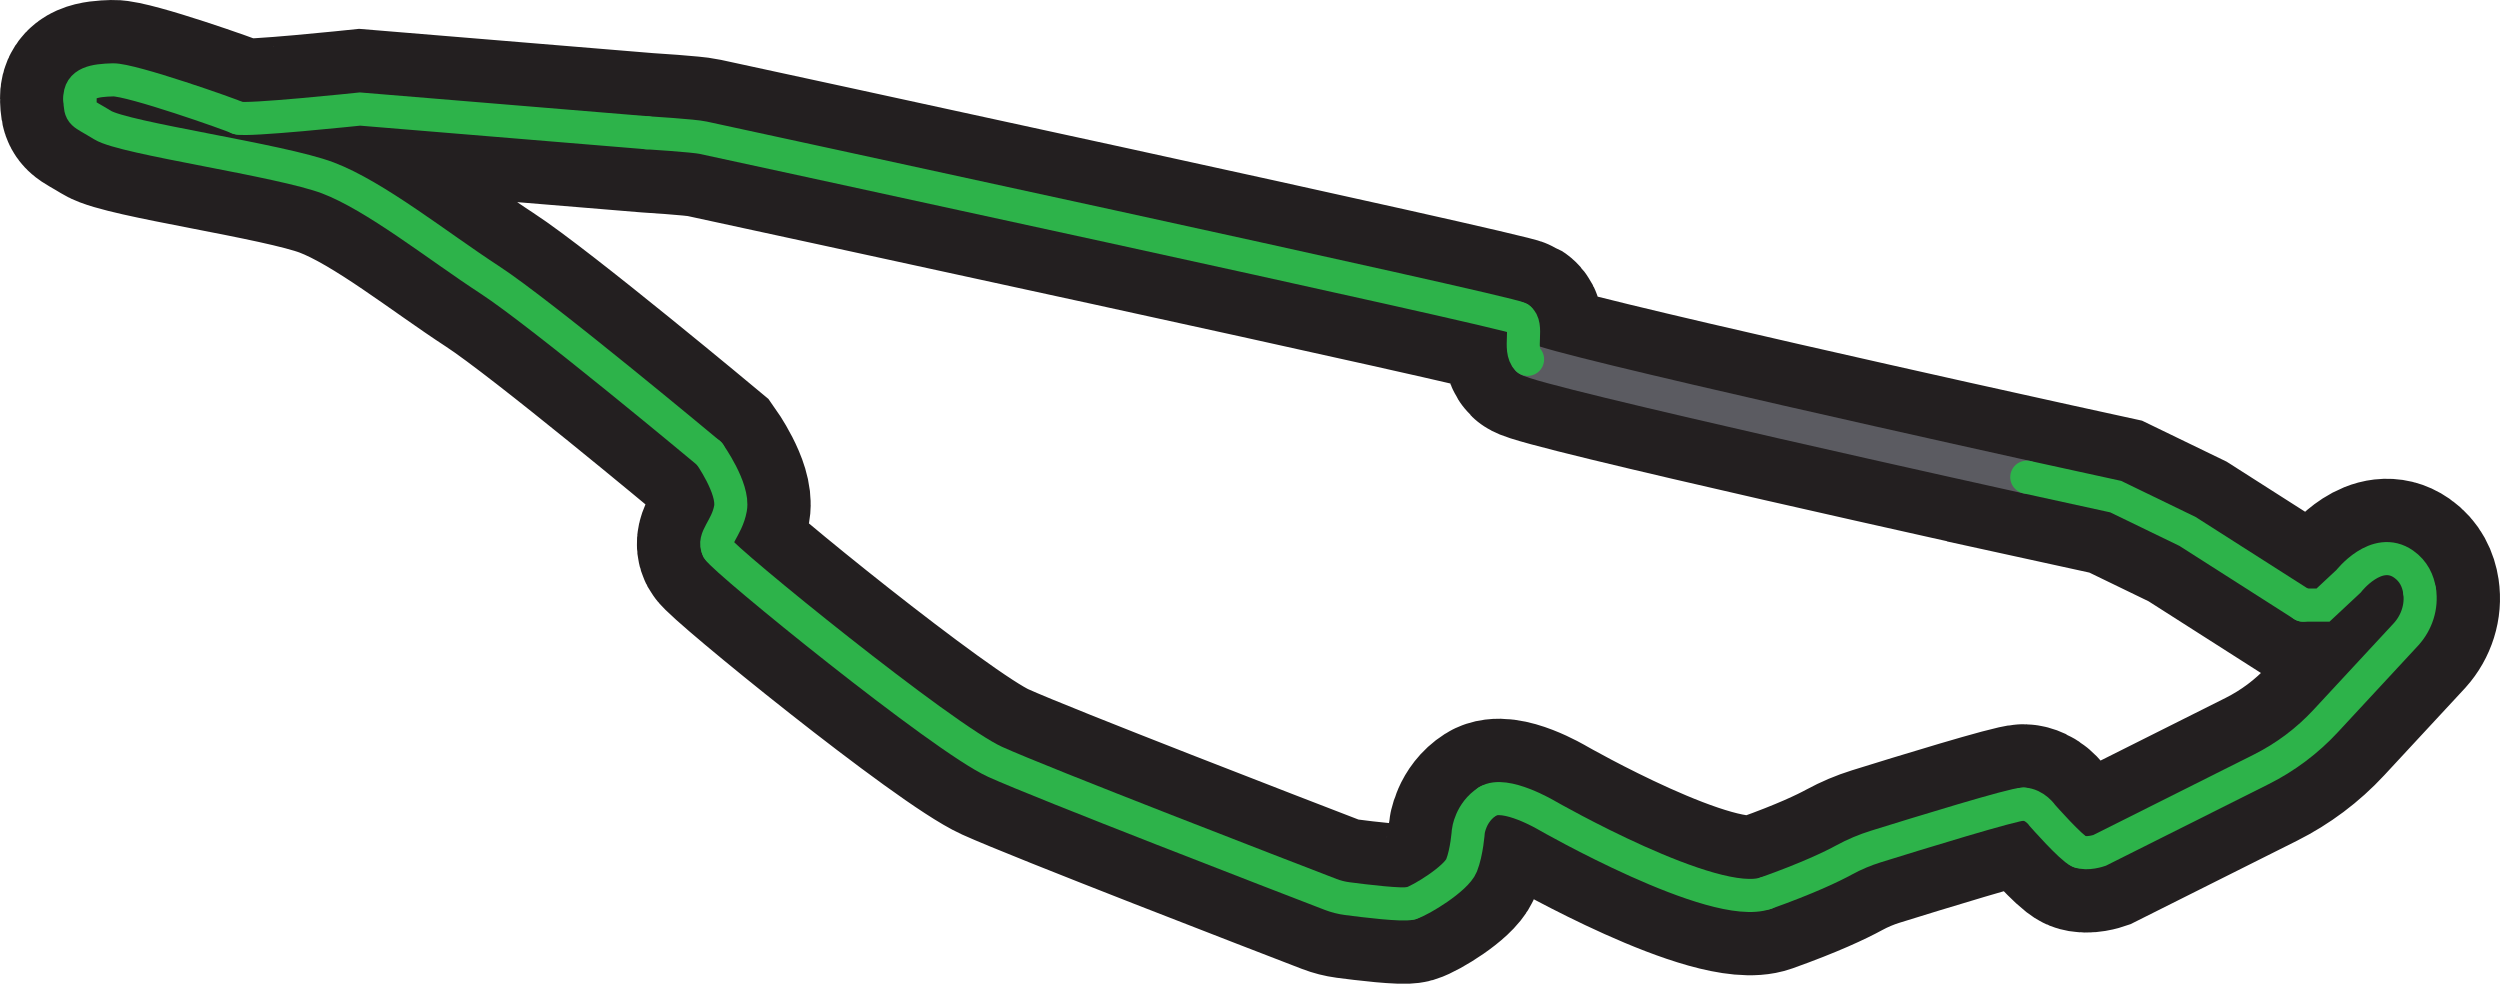
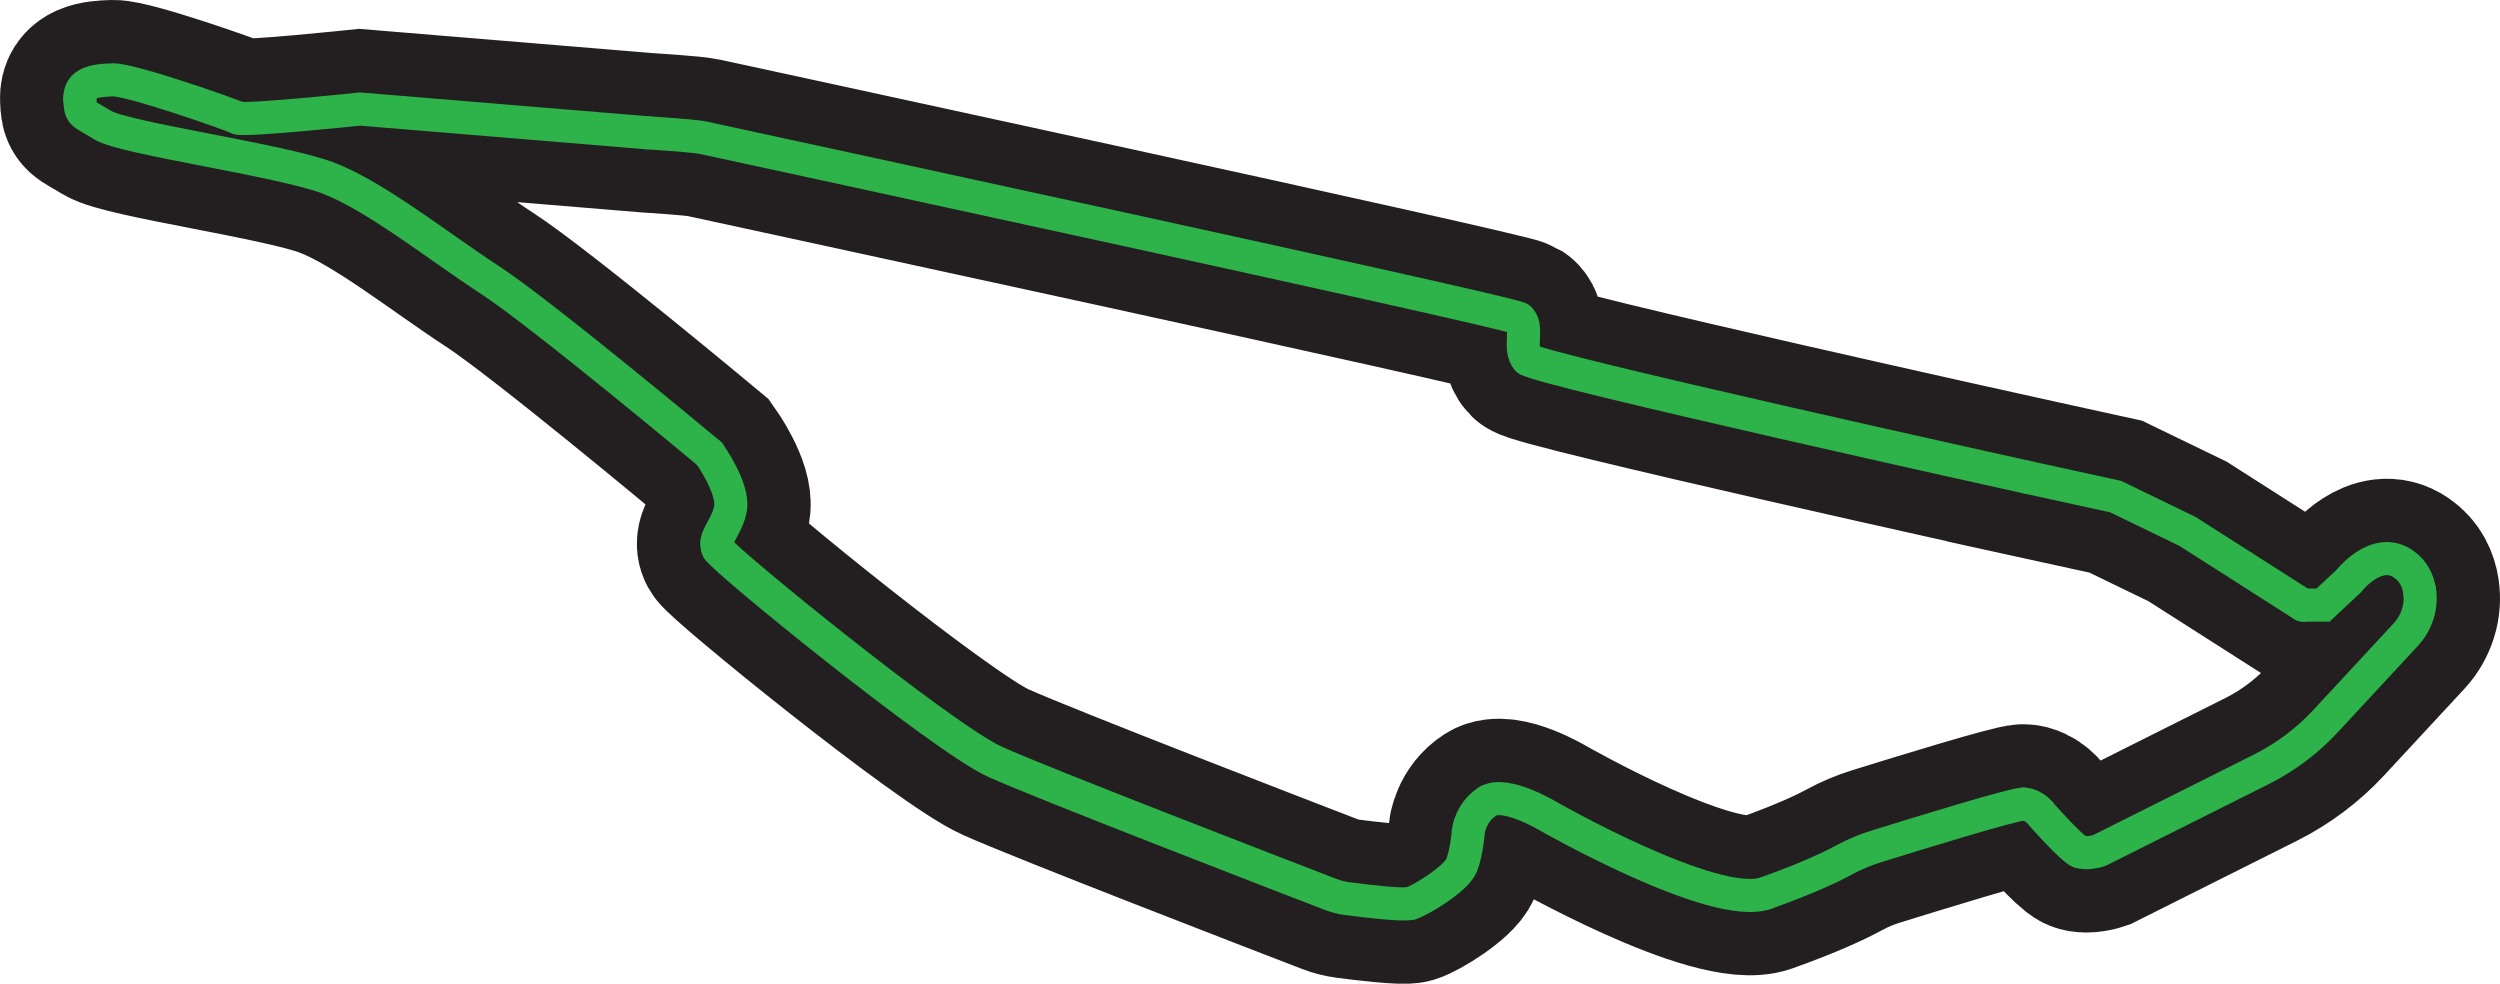
<svg xmlns="http://www.w3.org/2000/svg" id="Layer_2" data-name="Layer 2" viewBox="0 0 1737.78 683.85">
  <defs>
    <style>
      .cls-1 {
        stroke: #2db34a;
+         stroke-linecap: round;
+         stroke-width: 23px;
      }

-       .cls-1, .cls-2, .cls-3 {
+       .cls-1, .cls-2 {
        fill: none;
        stroke-miterlimit: 10;
-       }
- 
-       .cls-1, .cls-3 {
-         stroke-linecap: round;
-         stroke-width: 23px;
      }

      .cls-2 {
        stroke: #231f20;
        stroke-width: 111px;
-       }
- 
-       .cls-3 {
-         stroke: #5b5b61;
      }
    </style>
  </defs>
  <g id="Layer_2-2" data-name="Layer 2">
    <g>
      <path class="cls-2" d="M1408.85,331.68l61.8,13.53,49.94,24.2,80.25,51.21h13.92l17.76-16.58s19.4-25.08,38.25-11.94c7.07,4.93,10.1,11.88,11.12,18.65,1.64,10.83-1.94,21.81-9.24,29.97l-56.04,60.45c-12.79,13.8-27.96,25.18-44.78,33.61l-112.45,56.35s-8.6,2.98-14.06.78-25.56-25-25.56-25c0,0-5.12-7.68-13.23-7.99-6.31-.24-73.29,20.36-102.67,29.51-7.58,2.36-14.9,5.45-21.88,9.25-8.73,4.76-25.42,12.75-54.54,23.14-35.68,12.73-152.01-53.91-152.01-53.91,0,0-29.35-17.5-41.35-9.88-12,7.62-13.44,20.86-13.44,20.86,0,0-1.01,14.44-4.69,23.65-3.68,9.22-28.4,24.37-35.35,26.39-5.34,1.55-32.07-1.71-44.19-3.3-3.93-.52-7.77-1.5-11.46-2.92-32.57-12.54-200.45-77.29-233.23-92.15-36.34-16.47-188.56-140.3-192.59-147.88-4.03-7.58,6.14-14.34,8.65-28.28s-14.67-38.04-14.67-38.04c0,0-116.73-97.43-152.67-120.84-35.94-23.41-79.55-58.36-112.57-70.87-33.02-12.51-141.46-27.4-156.51-36.68-15.04-9.28-15.39-6.85-15.84-18.22-.45-11.37,10.34-12.92,22.97-13.26s82.35,24.21,86.94,26.48,84.8-6.18,84.8-6.18l199.5,16.48s32.79,2.03,39.02,3.45,559.93,120.91,567.05,125.51c7.12,4.6-.72,21.73,6.03,28.54,6.75,6.8,347.02,81.9,347.02,81.9Z" />
      <g>
-         <path class="cls-3" d="M1061.82,249.78c6.75,6.8,347.02,81.9,347.02,81.9" />
+         <path class="cls-1" d="M1061.82,249.78c6.75,6.8,347.02,81.9,347.02,81.9" />
        <path class="cls-1" d="M1055.8,221.25c7.12,4.6-.72,21.73,6.03,28.54" />
        <path class="cls-1" d="M449.72,92.28s32.79,2.03,39.02,3.45,559.93,120.91,567.05,125.51" />
        <path class="cls-1" d="M165.43,81.98c4.6,2.26,84.8-6.18,84.8-6.18l199.5,16.48" />
        <path class="cls-1" d="M55.51,68.77c-.45-11.37,10.34-12.92,22.97-13.26s82.35,24.21,86.94,26.48" />
        <path class="cls-1" d="M493.1,315.36s-116.73-97.43-152.67-120.84c-35.94-23.41-79.55-58.36-112.57-70.87s-141.46-27.4-156.51-36.68c-15.04-9.28-15.39-6.85-15.84-18.22" />
        <path class="cls-1" d="M499.12,381.69c-4.03-7.58,6.14-14.34,8.65-28.28s-14.67-38.04-14.67-38.04" />
        <path class="cls-1" d="M980.59,627.94c-5.34,1.55-32.07-1.71-44.19-3.3-3.93-.52-7.77-1.5-11.46-2.92-32.57-12.54-200.45-77.29-233.23-92.15-36.34-16.47-188.56-140.3-192.59-147.88" />
        <path class="cls-1" d="M1034.08,557.04c-12,7.62-13.44,20.86-13.44,20.86,0,0-1.01,14.44-4.69,23.65s-28.4,24.37-35.35,26.39" />
        <path class="cls-1" d="M1227.43,620.83c-35.68,12.73-152.01-53.91-152.01-53.91,0,0-29.35-17.5-41.35-9.88" />
        <path class="cls-1" d="M1406.52,558.94c-6.31-.24-73.29,20.36-102.67,29.51-7.58,2.36-14.9,5.45-21.88,9.25-8.73,4.76-25.42,12.75-54.54,23.14" />
        <path class="cls-1" d="M1445.31,591.92c-5.46-2.2-25.56-25-25.56-25,0,0-5.12-7.68-13.23-7.99" />
        <path class="cls-1" d="M1681.89,410.75c1.64,10.83-1.94,21.81-9.24,29.97l-56.04,60.45c-12.79,13.8-27.96,25.18-44.78,33.61l-112.45,56.35s-8.6,2.98-14.06.78" />
        <path class="cls-1" d="M1600.83,420.62h13.92l17.76-16.58s19.4-25.08,38.25-11.94c7.07,4.93,10.1,11.88,11.12,18.65" />
        <polyline class="cls-1" points="1408.85 331.68 1470.65 345.21 1520.58 369.41 1600.83 420.62" />
      </g>
    </g>
  </g>
</svg>
